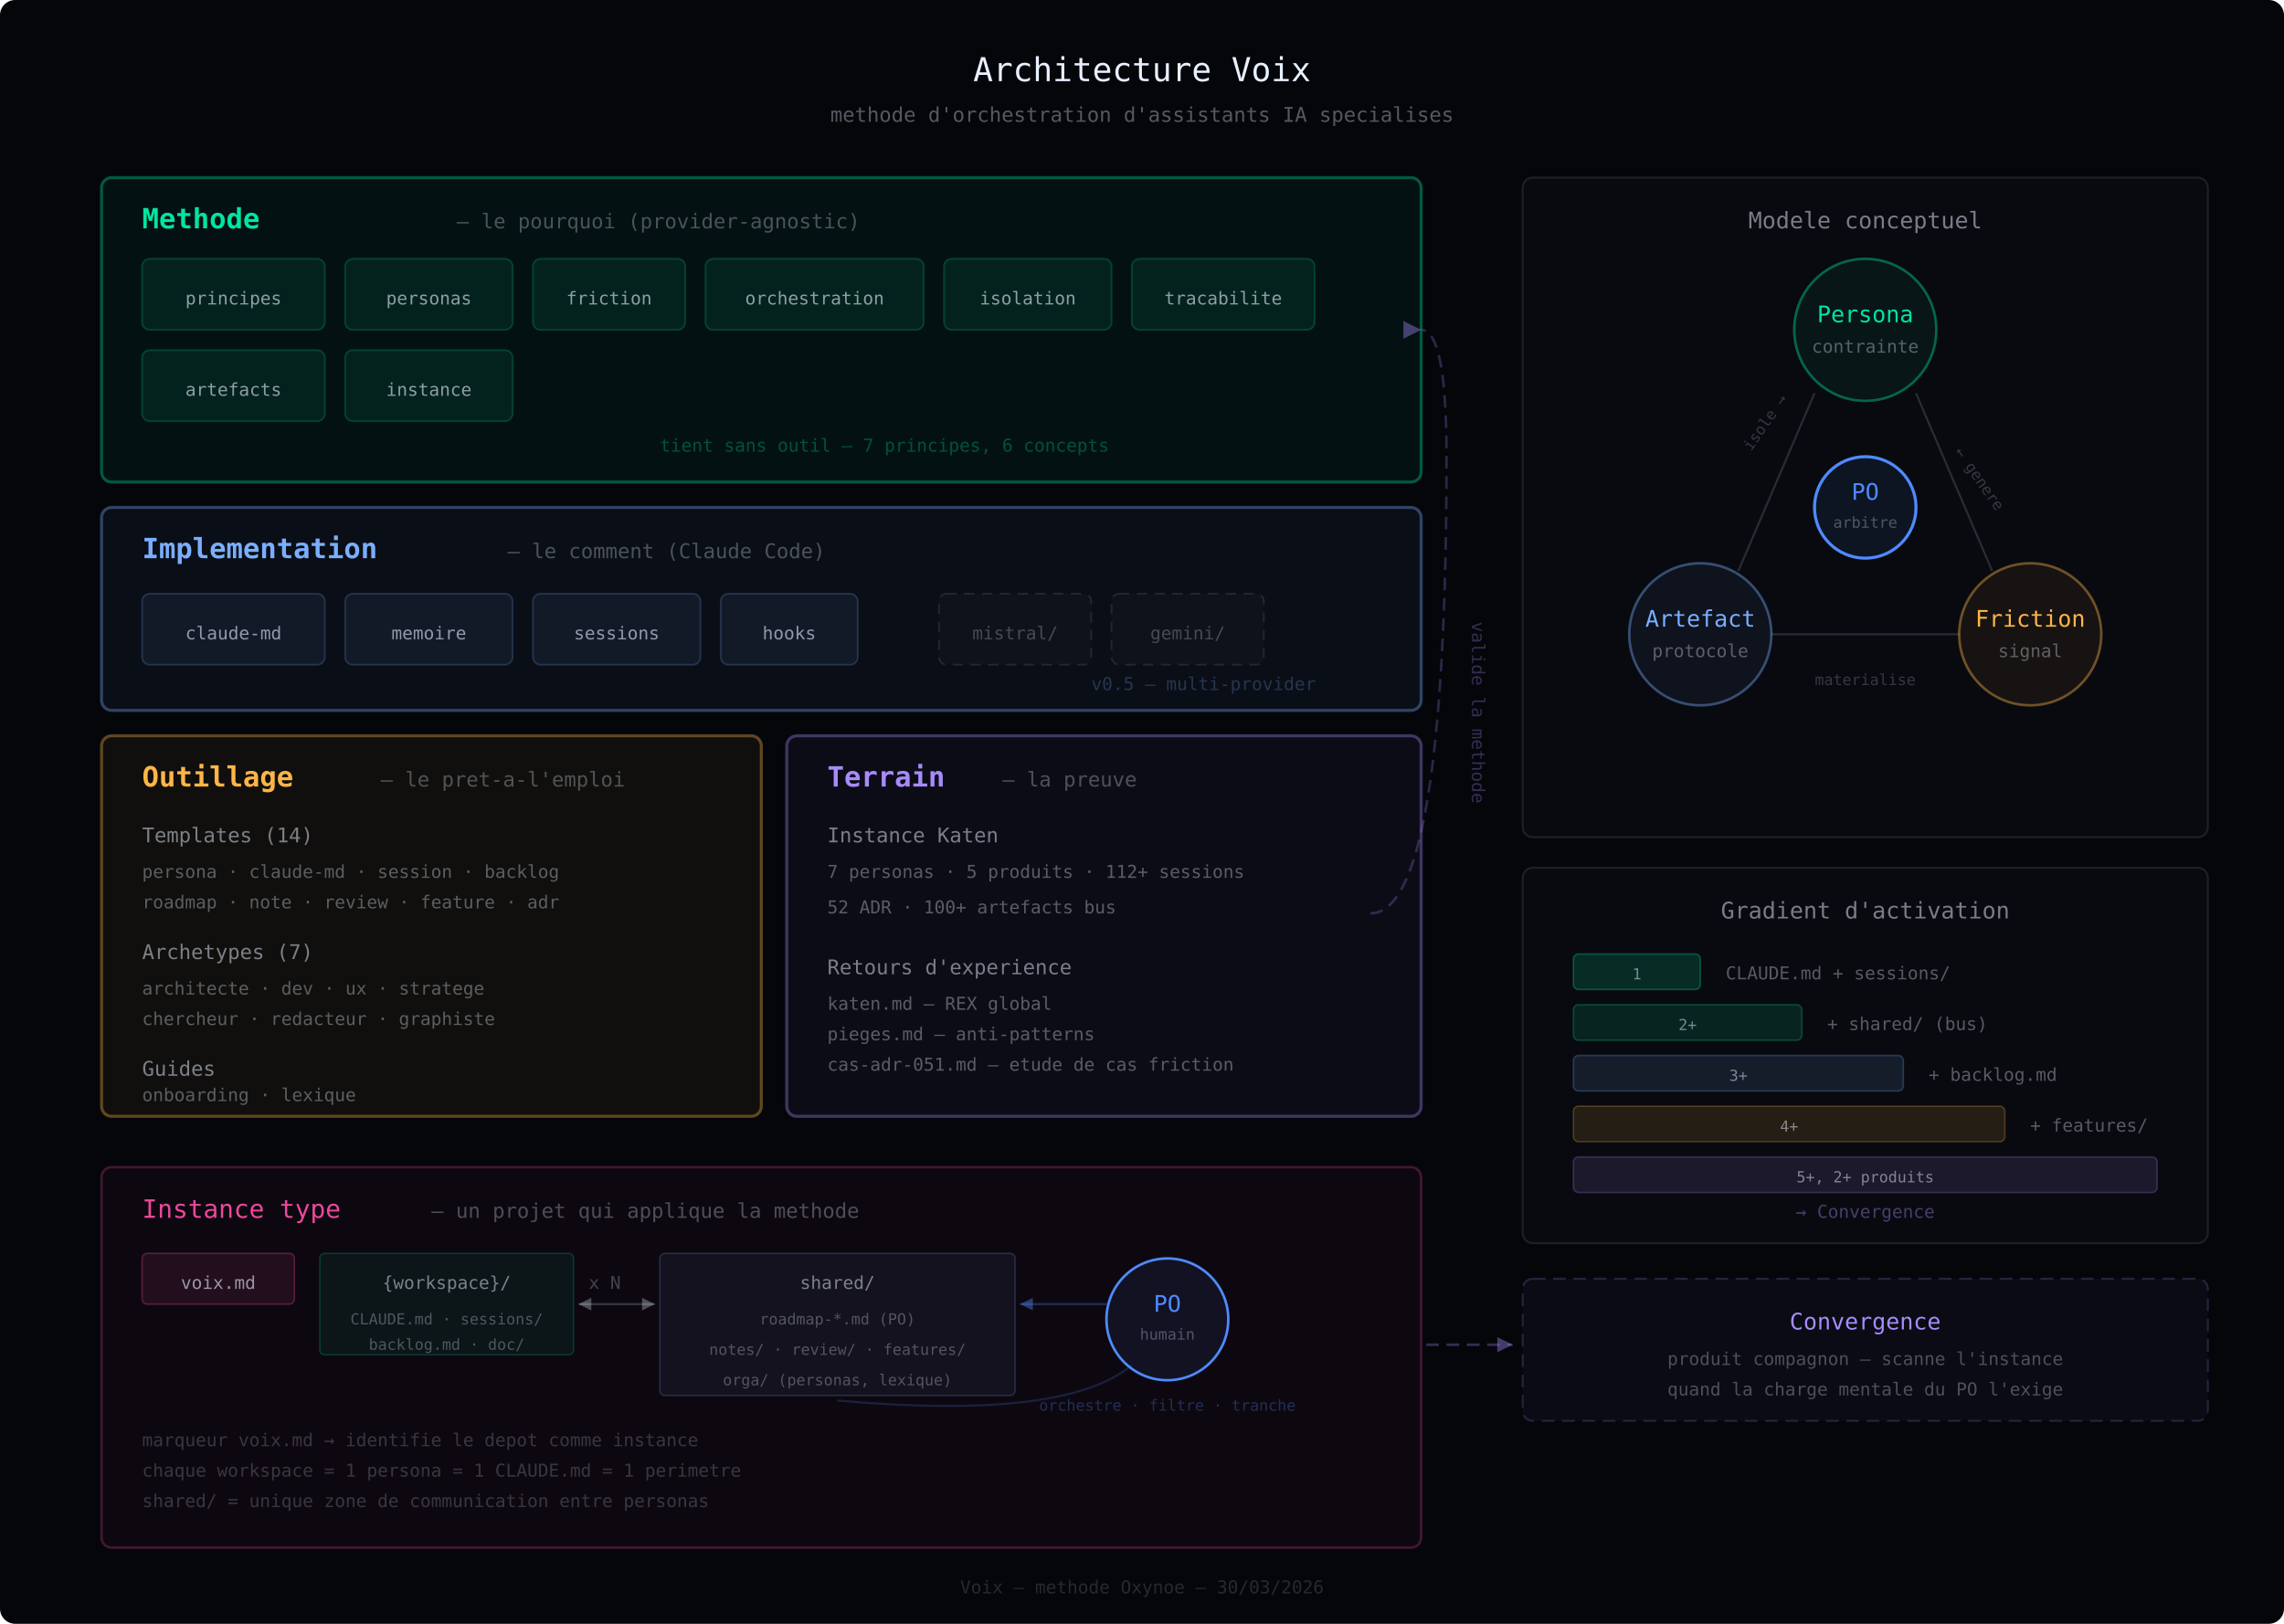
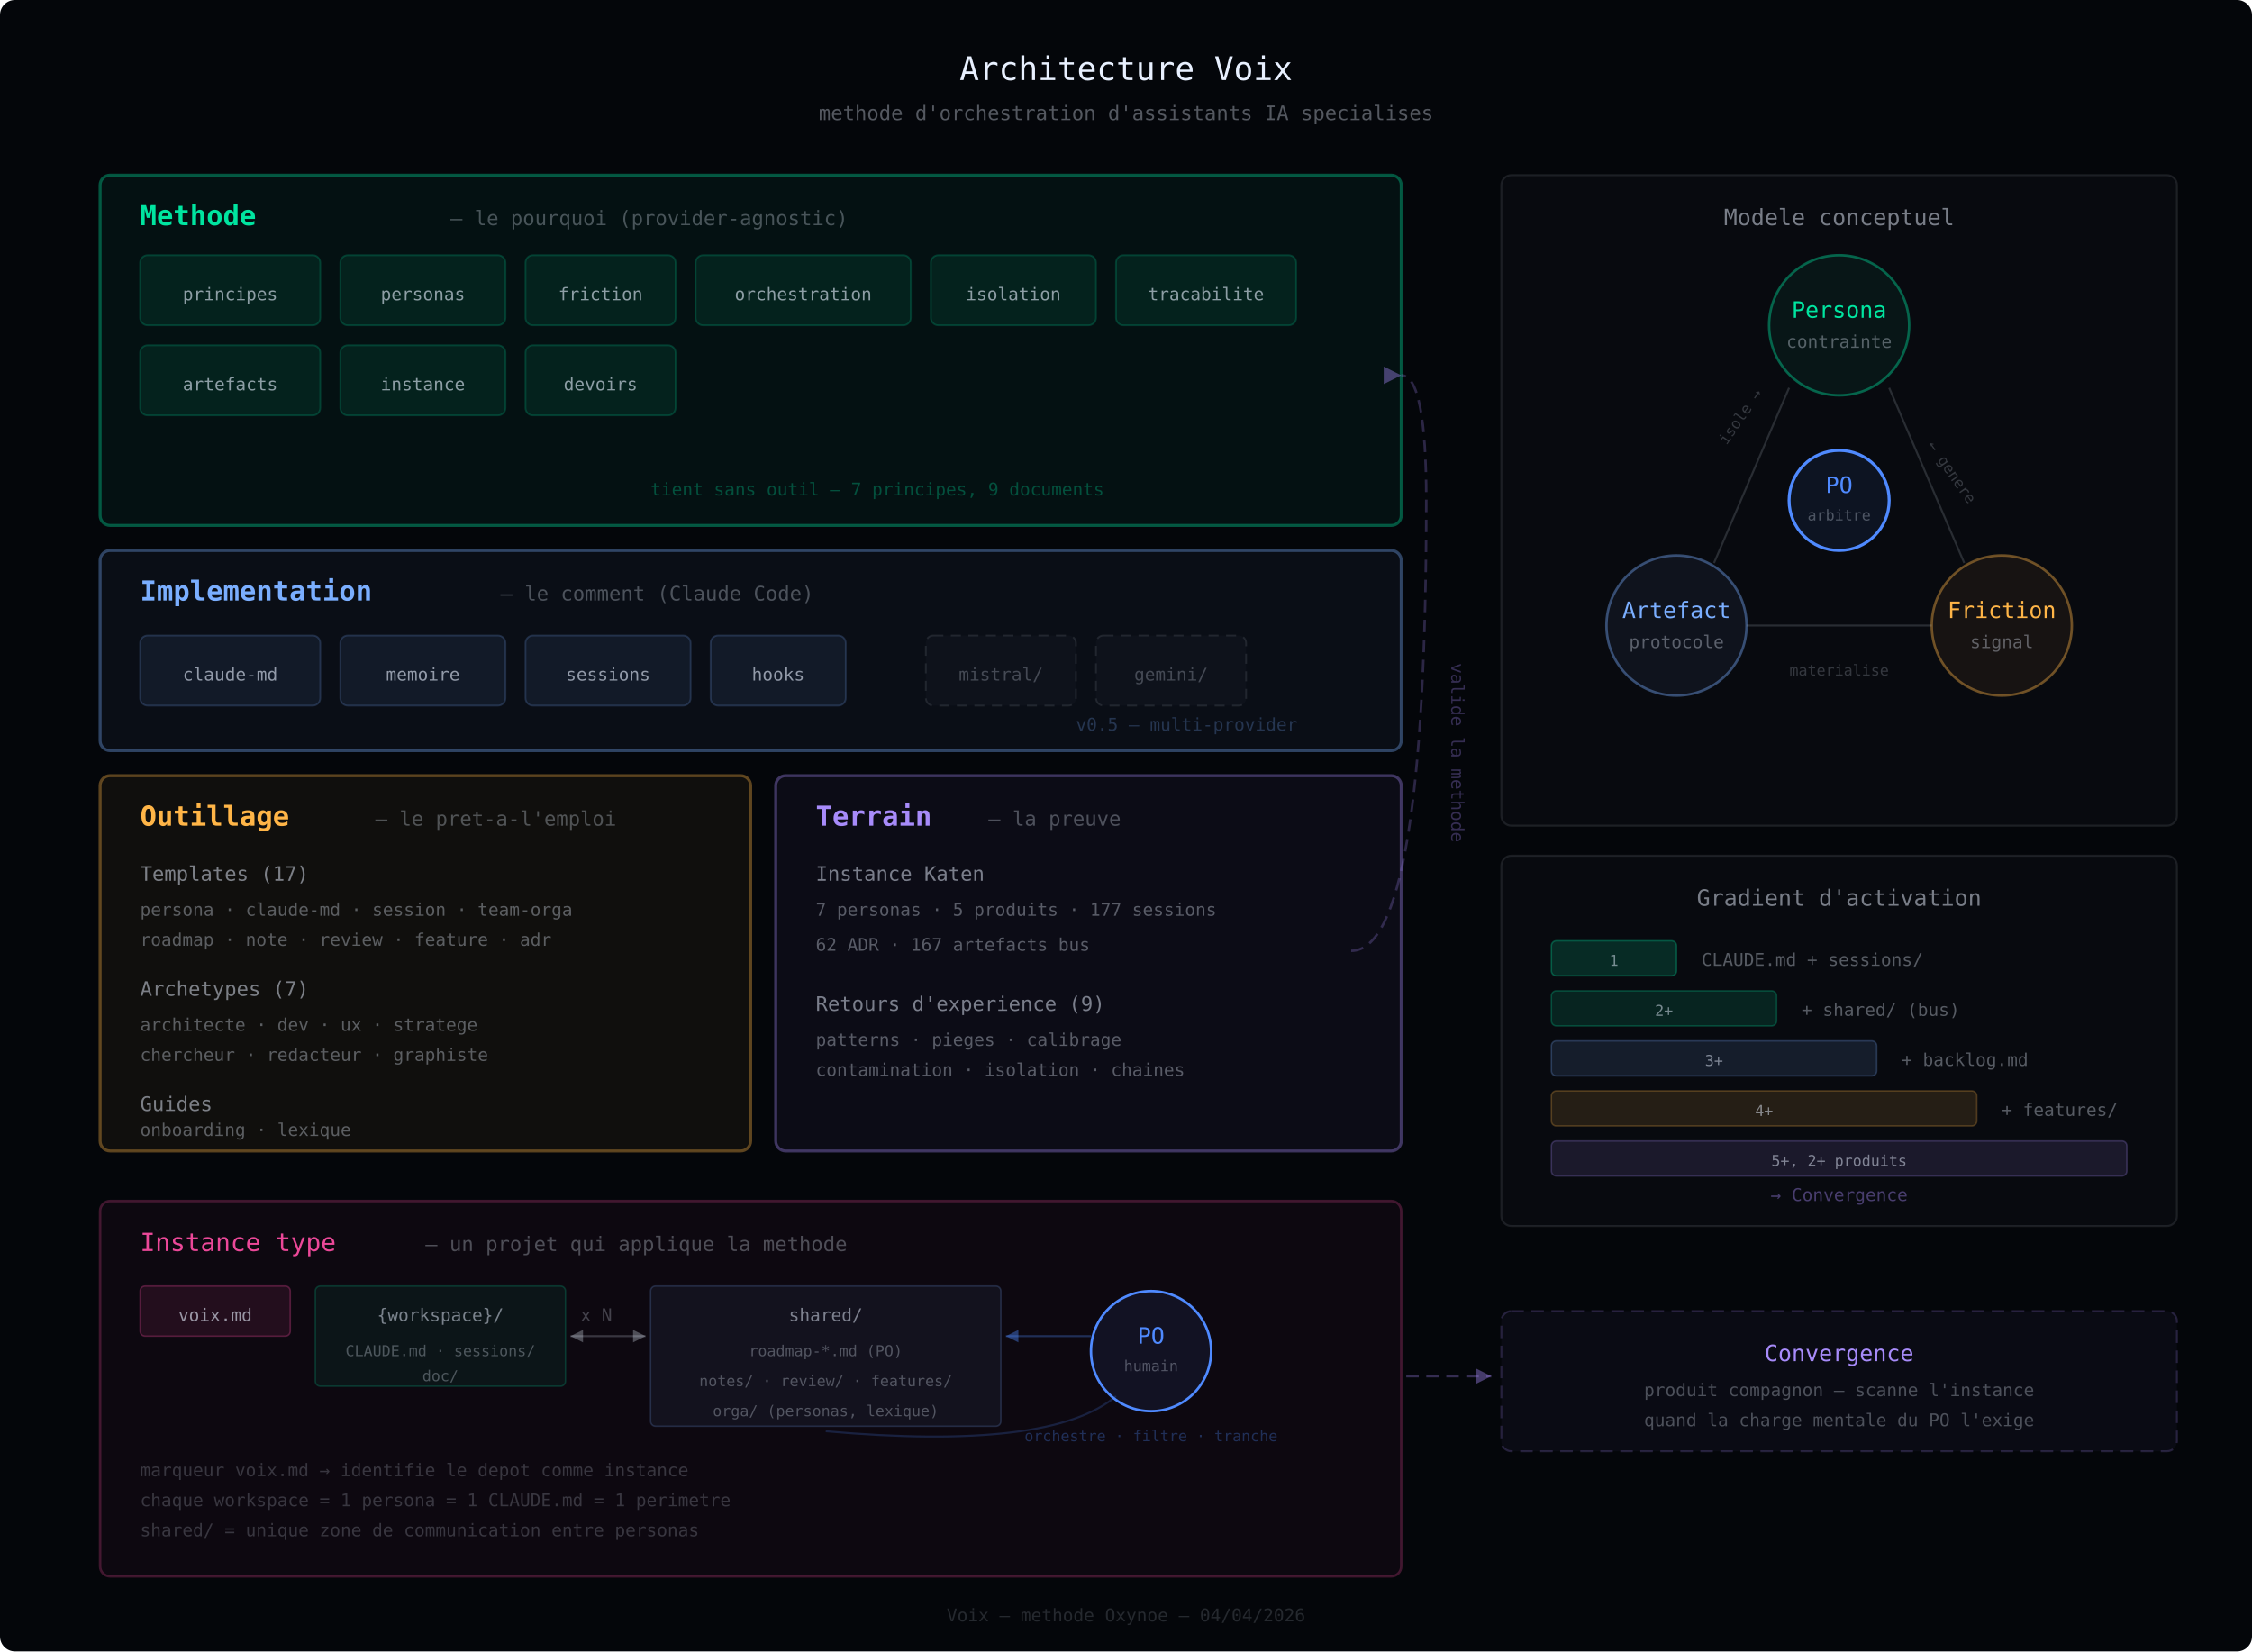
- <svg xmlns="http://www.w3.org/2000/svg" viewBox="0 0 900 640" font-family="IBM Plex Mono,monospace">
-   <rect width="900" height="640" fill="#04060a" rx="6" />
+ <svg xmlns="http://www.w3.org/2000/svg" viewBox="0 0 900 660" font-family="IBM Plex Mono,monospace">
+   <rect width="900" height="660" fill="#04060a" rx="6" />
  <text x="450" y="32" text-anchor="middle" fill="#e8f0ff" font-size="13" font-weight="500">Architecture Voix</text>
  <text x="450" y="48" text-anchor="middle" fill="rgba(232,240,255,0.35)" font-size="8">methode d'orchestration d'assistants IA specialises</text>
-   <rect x="40" y="70" width="520" height="120" rx="4" fill="rgba(0,229,160,0.05)" stroke="rgba(0,229,160,0.35)" stroke-width="1.2" />
+   <rect x="40" y="70" width="520" height="140" rx="4" fill="rgba(0,229,160,0.05)" stroke="rgba(0,229,160,0.35)" stroke-width="1.2" />
  <text x="56" y="90" fill="#00e5a0" font-size="11" font-weight="600">Methode</text>
  <text x="180" y="90" fill="rgba(232,240,255,0.3)" font-size="8">— le pourquoi (provider-agnostic)</text>
  <rect x="56" y="102" width="72" height="28" rx="3" fill="rgba(0,229,160,0.08)" stroke="rgba(0,229,160,0.2)" stroke-width="0.7" />
  <text x="92" y="120" text-anchor="middle" fill="rgba(232,240,255,0.6)" font-size="7">principes</text>
  <rect x="136" y="102" width="66" height="28" rx="3" fill="rgba(0,229,160,0.08)" stroke="rgba(0,229,160,0.2)" stroke-width="0.7" />
  <text x="169" y="120" text-anchor="middle" fill="rgba(232,240,255,0.6)" font-size="7">personas</text>
  <rect x="210" y="102" width="60" height="28" rx="3" fill="rgba(0,229,160,0.08)" stroke="rgba(0,229,160,0.2)" stroke-width="0.7" />
  <text x="240" y="120" text-anchor="middle" fill="rgba(232,240,255,0.6)" font-size="7">friction</text>
  <rect x="278" y="102" width="86" height="28" rx="3" fill="rgba(0,229,160,0.08)" stroke="rgba(0,229,160,0.2)" stroke-width="0.7" />
  <text x="321" y="120" text-anchor="middle" fill="rgba(232,240,255,0.6)" font-size="7">orchestration</text>
  <rect x="372" y="102" width="66" height="28" rx="3" fill="rgba(0,229,160,0.08)" stroke="rgba(0,229,160,0.2)" stroke-width="0.7" />
  <text x="405" y="120" text-anchor="middle" fill="rgba(232,240,255,0.6)" font-size="7">isolation</text>
  <rect x="446" y="102" width="72" height="28" rx="3" fill="rgba(0,229,160,0.08)" stroke="rgba(0,229,160,0.2)" stroke-width="0.7" />
  <text x="482" y="120" text-anchor="middle" fill="rgba(232,240,255,0.6)" font-size="7">tracabilite</text>
  <rect x="56" y="138" width="72" height="28" rx="3" fill="rgba(0,229,160,0.08)" stroke="rgba(0,229,160,0.2)" stroke-width="0.7" />
  <text x="92" y="156" text-anchor="middle" fill="rgba(232,240,255,0.6)" font-size="7">artefacts</text>
  <rect x="136" y="138" width="66" height="28" rx="3" fill="rgba(0,229,160,0.08)" stroke="rgba(0,229,160,0.2)" stroke-width="0.7" />
  <text x="169" y="156" text-anchor="middle" fill="rgba(232,240,255,0.6)" font-size="7">instance</text>
-   <text x="260" y="178" fill="rgba(0,229,160,0.3)" font-size="7">tient sans outil — 7 principes, 6 concepts</text>
-   <rect x="40" y="200" width="520" height="80" rx="4" fill="rgba(122,174,255,0.05)" stroke="rgba(122,174,255,0.35)" stroke-width="1.2" />
-   <text x="56" y="220" fill="#7aaeff" font-size="11" font-weight="600">Implementation</text>
-   <text x="200" y="220" fill="rgba(232,240,255,0.3)" font-size="8">— le comment (Claude Code)</text>
-   <rect x="56" y="234" width="72" height="28" rx="3" fill="rgba(122,174,255,0.08)" stroke="rgba(122,174,255,0.2)" stroke-width="0.7" />
-   <text x="92" y="252" text-anchor="middle" fill="rgba(232,240,255,0.6)" font-size="7">claude-md</text>
-   <rect x="136" y="234" width="66" height="28" rx="3" fill="rgba(122,174,255,0.08)" stroke="rgba(122,174,255,0.2)" stroke-width="0.7" />
-   <text x="169" y="252" text-anchor="middle" fill="rgba(232,240,255,0.6)" font-size="7">memoire</text>
-   <rect x="210" y="234" width="66" height="28" rx="3" fill="rgba(122,174,255,0.08)" stroke="rgba(122,174,255,0.2)" stroke-width="0.7" />
-   <text x="243" y="252" text-anchor="middle" fill="rgba(232,240,255,0.6)" font-size="7">sessions</text>
-   <rect x="284" y="234" width="54" height="28" rx="3" fill="rgba(122,174,255,0.08)" stroke="rgba(122,174,255,0.2)" stroke-width="0.7" />
-   <text x="311" y="252" text-anchor="middle" fill="rgba(232,240,255,0.6)" font-size="7">hooks</text>
-   <rect x="370" y="234" width="60" height="28" rx="3" fill="rgba(232,240,255,0.02)" stroke="rgba(232,240,255,0.1)" stroke-width="0.7" stroke-dasharray="4,3" />
-   <text x="400" y="252" text-anchor="middle" fill="rgba(232,240,255,0.25)" font-size="7">mistral/</text>
-   <rect x="438" y="234" width="60" height="28" rx="3" fill="rgba(232,240,255,0.02)" stroke="rgba(232,240,255,0.1)" stroke-width="0.7" stroke-dasharray="4,3" />
-   <text x="468" y="252" text-anchor="middle" fill="rgba(232,240,255,0.25)" font-size="7">gemini/</text>
-   <text x="430" y="272" fill="rgba(122,174,255,0.25)" font-size="7">v0.5 — multi-provider</text>
-   <rect x="40" y="290" width="260" height="150" rx="4" fill="rgba(255,181,71,0.05)" stroke="rgba(255,181,71,0.35)" stroke-width="1.2" />
-   <text x="56" y="310" fill="#ffb547" font-size="11" font-weight="600">Outillage</text>
-   <text x="150" y="310" fill="rgba(232,240,255,0.3)" font-size="8">— le pret-a-l'emploi</text>
-   <text x="56" y="332" fill="rgba(232,240,255,0.5)" font-size="8">Templates (14)</text>
-   <text x="56" y="346" fill="rgba(232,240,255,0.35)" font-size="7">persona · claude-md · session · backlog</text>
-   <text x="56" y="358" fill="rgba(232,240,255,0.35)" font-size="7">roadmap · note · review · feature · adr</text>
-   <text x="56" y="378" fill="rgba(232,240,255,0.5)" font-size="8">Archetypes (7)</text>
-   <text x="56" y="392" fill="rgba(232,240,255,0.35)" font-size="7">architecte · dev · ux · stratege</text>
-   <text x="56" y="404" fill="rgba(232,240,255,0.35)" font-size="7">chercheur · redacteur · graphiste</text>
-   <text x="56" y="424" fill="rgba(232,240,255,0.5)" font-size="8">Guides</text>
-   <text x="56" y="434" fill="rgba(232,240,255,0.35)" font-size="7">onboarding · lexique</text>
-   <rect x="310" y="290" width="250" height="150" rx="4" fill="rgba(167,139,250,0.05)" stroke="rgba(167,139,250,0.35)" stroke-width="1.2" />
-   <text x="326" y="310" fill="#a78bfa" font-size="11" font-weight="600">Terrain</text>
-   <text x="395" y="310" fill="rgba(232,240,255,0.3)" font-size="8">— la preuve</text>
-   <text x="326" y="332" fill="rgba(232,240,255,0.5)" font-size="8">Instance Katen</text>
-   <text x="326" y="346" fill="rgba(232,240,255,0.35)" font-size="7">7 personas · 5 produits · 112+ sessions</text>
-   <text x="326" y="360" fill="rgba(232,240,255,0.35)" font-size="7">52 ADR · 100+ artefacts bus</text>
-   <text x="326" y="384" fill="rgba(232,240,255,0.5)" font-size="8">Retours d'experience</text>
-   <text x="326" y="398" fill="rgba(232,240,255,0.35)" font-size="7">katen.md — REX global</text>
-   <text x="326" y="410" fill="rgba(232,240,255,0.35)" font-size="7">pieges.md — anti-patterns</text>
-   <text x="326" y="422" fill="rgba(232,240,255,0.35)" font-size="7">cas-adr-051.md — etude de cas friction</text>
-   <path d="M 540,360 Q 570,360 570,180 Q 570,130 560,130" fill="none" stroke="rgba(167,139,250,0.25)" stroke-width="1" stroke-dasharray="5,3" />
-   <path d="M7,-3.5 L0,0 L7,3.5Z" fill="rgba(167,139,250,0.4)" transform="translate(560,130) rotate(180)" />
-   <text x="580" y="245" fill="rgba(167,139,250,0.3)" font-size="7" transform="rotate(90,580,245)">valide la methode</text>
+   <rect x="210" y="138" width="60" height="28" rx="3" fill="rgba(0,229,160,0.08)" stroke="rgba(0,229,160,0.2)" stroke-width="0.7" />
+   <text x="240" y="156" text-anchor="middle" fill="rgba(232,240,255,0.6)" font-size="7">devoirs</text>
+   <text x="260" y="198" fill="rgba(0,229,160,0.3)" font-size="7">tient sans outil — 7 principes, 9 documents</text>
+   <rect x="40" y="220" width="520" height="80" rx="4" fill="rgba(122,174,255,0.05)" stroke="rgba(122,174,255,0.35)" stroke-width="1.2" />
+   <text x="56" y="240" fill="#7aaeff" font-size="11" font-weight="600">Implementation</text>
+   <text x="200" y="240" fill="rgba(232,240,255,0.3)" font-size="8">— le comment (Claude Code)</text>
+   <rect x="56" y="254" width="72" height="28" rx="3" fill="rgba(122,174,255,0.08)" stroke="rgba(122,174,255,0.2)" stroke-width="0.7" />
+   <text x="92" y="272" text-anchor="middle" fill="rgba(232,240,255,0.6)" font-size="7">claude-md</text>
+   <rect x="136" y="254" width="66" height="28" rx="3" fill="rgba(122,174,255,0.08)" stroke="rgba(122,174,255,0.2)" stroke-width="0.7" />
+   <text x="169" y="272" text-anchor="middle" fill="rgba(232,240,255,0.6)" font-size="7">memoire</text>
+   <rect x="210" y="254" width="66" height="28" rx="3" fill="rgba(122,174,255,0.08)" stroke="rgba(122,174,255,0.2)" stroke-width="0.7" />
+   <text x="243" y="272" text-anchor="middle" fill="rgba(232,240,255,0.6)" font-size="7">sessions</text>
+   <rect x="284" y="254" width="54" height="28" rx="3" fill="rgba(122,174,255,0.08)" stroke="rgba(122,174,255,0.2)" stroke-width="0.7" />
+   <text x="311" y="272" text-anchor="middle" fill="rgba(232,240,255,0.6)" font-size="7">hooks</text>
+   <rect x="370" y="254" width="60" height="28" rx="3" fill="rgba(232,240,255,0.02)" stroke="rgba(232,240,255,0.1)" stroke-width="0.7" stroke-dasharray="4,3" />
+   <text x="400" y="272" text-anchor="middle" fill="rgba(232,240,255,0.25)" font-size="7">mistral/</text>
+   <rect x="438" y="254" width="60" height="28" rx="3" fill="rgba(232,240,255,0.02)" stroke="rgba(232,240,255,0.1)" stroke-width="0.7" stroke-dasharray="4,3" />
+   <text x="468" y="272" text-anchor="middle" fill="rgba(232,240,255,0.25)" font-size="7">gemini/</text>
+   <text x="430" y="292" fill="rgba(122,174,255,0.25)" font-size="7">v0.5 — multi-provider</text>
+   <rect x="40" y="310" width="260" height="150" rx="4" fill="rgba(255,181,71,0.05)" stroke="rgba(255,181,71,0.35)" stroke-width="1.2" />
+   <text x="56" y="330" fill="#ffb547" font-size="11" font-weight="600">Outillage</text>
+   <text x="150" y="330" fill="rgba(232,240,255,0.3)" font-size="8">— le pret-a-l'emploi</text>
+   <text x="56" y="352" fill="rgba(232,240,255,0.5)" font-size="8">Templates (17)</text>
+   <text x="56" y="366" fill="rgba(232,240,255,0.35)" font-size="7">persona · claude-md · session · team-orga</text>
+   <text x="56" y="378" fill="rgba(232,240,255,0.35)" font-size="7">roadmap · note · review · feature · adr</text>
+   <text x="56" y="398" fill="rgba(232,240,255,0.5)" font-size="8">Archetypes (7)</text>
+   <text x="56" y="412" fill="rgba(232,240,255,0.35)" font-size="7">architecte · dev · ux · stratege</text>
+   <text x="56" y="424" fill="rgba(232,240,255,0.35)" font-size="7">chercheur · redacteur · graphiste</text>
+   <text x="56" y="444" fill="rgba(232,240,255,0.5)" font-size="8">Guides</text>
+   <text x="56" y="454" fill="rgba(232,240,255,0.35)" font-size="7">onboarding · lexique</text>
+   <rect x="310" y="310" width="250" height="150" rx="4" fill="rgba(167,139,250,0.05)" stroke="rgba(167,139,250,0.35)" stroke-width="1.2" />
+   <text x="326" y="330" fill="#a78bfa" font-size="11" font-weight="600">Terrain</text>
+   <text x="395" y="330" fill="rgba(232,240,255,0.3)" font-size="8">— la preuve</text>
+   <text x="326" y="352" fill="rgba(232,240,255,0.5)" font-size="8">Instance Katen</text>
+   <text x="326" y="366" fill="rgba(232,240,255,0.35)" font-size="7">7 personas · 5 produits · 177 sessions</text>
+   <text x="326" y="380" fill="rgba(232,240,255,0.35)" font-size="7">62 ADR · 167 artefacts bus</text>
+   <text x="326" y="404" fill="rgba(232,240,255,0.5)" font-size="8">Retours d'experience (9)</text>
+   <text x="326" y="418" fill="rgba(232,240,255,0.35)" font-size="7">patterns · pieges · calibrage</text>
+   <text x="326" y="430" fill="rgba(232,240,255,0.35)" font-size="7">contamination · isolation · chaines</text>
+   <path d="M 540,380 Q 570,380 570,200 Q 570,150 560,150" fill="none" stroke="rgba(167,139,250,0.25)" stroke-width="1" stroke-dasharray="5,3" />
+   <path d="M7,-3.5 L0,0 L7,3.5Z" fill="rgba(167,139,250,0.4)" transform="translate(560,150) rotate(180)" />
+   <text x="580" y="265" fill="rgba(167,139,250,0.3)" font-size="7" transform="rotate(90,580,265)">valide la methode</text>
  <rect x="600" y="70" width="270" height="260" rx="4" fill="rgba(232,240,255,0.02)" stroke="rgba(232,240,255,0.1)" stroke-width="0.8" />
  <text x="735" y="90" text-anchor="middle" fill="rgba(232,240,255,0.5)" font-size="9" font-weight="500">Modele conceptuel</text>
  <circle cx="735" cy="130" r="28" fill="rgba(0,229,160,0.06)" stroke="rgba(0,229,160,0.4)" stroke-width="1" />
  <text x="735" y="127" text-anchor="middle" fill="#00e5a0" font-size="9" font-weight="500">Persona</text>
  <text x="735" y="139" text-anchor="middle" fill="rgba(232,240,255,0.35)" font-size="7">contrainte</text>
  <circle cx="670" cy="250" r="28" fill="rgba(122,174,255,0.06)" stroke="rgba(122,174,255,0.4)" stroke-width="1" />
  <text x="670" y="247" text-anchor="middle" fill="#7aaeff" font-size="9" font-weight="500">Artefact</text>
  <text x="670" y="259" text-anchor="middle" fill="rgba(232,240,255,0.35)" font-size="7">protocole</text>
  <circle cx="800" cy="250" r="28" fill="rgba(255,181,71,0.06)" stroke="rgba(255,181,71,0.4)" stroke-width="1" />
  <text x="800" y="247" text-anchor="middle" fill="#ffb547" font-size="9" font-weight="500">Friction</text>
  <text x="800" y="259" text-anchor="middle" fill="rgba(232,240,255,0.35)" font-size="7">signal</text>
  <line x1="715" y1="155" x2="685" y2="225" stroke="rgba(232,240,255,0.15)" stroke-width="0.8" />
  <line x1="755" y1="155" x2="785" y2="225" stroke="rgba(232,240,255,0.15)" stroke-width="0.8" />
  <line x1="698" y1="250" x2="772" y2="250" stroke="rgba(232,240,255,0.15)" stroke-width="0.8" />
  <circle cx="735" cy="200" r="20" fill="rgba(79,138,255,0.08)" stroke="#4f8aff" stroke-width="1.2" />
  <text x="735" y="197" text-anchor="middle" fill="#4f8aff" font-size="9" font-weight="500">PO</text>
  <text x="735" y="208" text-anchor="middle" fill="rgba(232,240,255,0.3)" font-size="6">arbitre</text>
  <text x="690" y="178" fill="rgba(232,240,255,0.2)" font-size="6" transform="rotate(-55,690,178)">isole →</text>
  <text x="770" y="178" fill="rgba(232,240,255,0.2)" font-size="6" transform="rotate(55,770,178)">← genere</text>
  <text x="735" y="270" text-anchor="middle" fill="rgba(232,240,255,0.2)" font-size="6">materialise</text>
  <rect x="600" y="342" width="270" height="148" rx="4" fill="rgba(232,240,255,0.02)" stroke="rgba(232,240,255,0.1)" stroke-width="0.8" />
  <text x="735" y="362" text-anchor="middle" fill="rgba(232,240,255,0.5)" font-size="9" font-weight="500">Gradient d'activation</text>
  <rect x="620" y="376" width="50" height="14" rx="2" fill="rgba(0,229,160,0.15)" stroke="rgba(0,229,160,0.3)" stroke-width="0.6" />
  <text x="645" y="386" text-anchor="middle" fill="rgba(232,240,255,0.5)" font-size="6">1</text>
  <text x="680" y="386" fill="rgba(232,240,255,0.35)" font-size="7">CLAUDE.md + sessions/</text>
  <rect x="620" y="396" width="90" height="14" rx="2" fill="rgba(0,229,160,0.12)" stroke="rgba(0,229,160,0.25)" stroke-width="0.6" />
  <text x="665" y="406" text-anchor="middle" fill="rgba(232,240,255,0.5)" font-size="6">2+</text>
  <text x="720" y="406" fill="rgba(232,240,255,0.35)" font-size="7">+ shared/ (bus)</text>
  <rect x="620" y="416" width="130" height="14" rx="2" fill="rgba(122,174,255,0.12)" stroke="rgba(122,174,255,0.25)" stroke-width="0.6" />
  <text x="685" y="426" text-anchor="middle" fill="rgba(232,240,255,0.5)" font-size="6">3+</text>
  <text x="760" y="426" fill="rgba(232,240,255,0.35)" font-size="7">+ backlog.md</text>
  <rect x="620" y="436" width="170" height="14" rx="2" fill="rgba(255,181,71,0.12)" stroke="rgba(255,181,71,0.25)" stroke-width="0.6" />
  <text x="705" y="446" text-anchor="middle" fill="rgba(232,240,255,0.5)" font-size="6">4+</text>
  <text x="800" y="446" fill="rgba(232,240,255,0.35)" font-size="7">+ features/</text>
  <rect x="620" y="456" width="230" height="14" rx="2" fill="rgba(167,139,250,0.12)" stroke="rgba(167,139,250,0.25)" stroke-width="0.6" />
  <text x="735" y="466" text-anchor="middle" fill="rgba(232,240,255,0.5)" font-size="6">5+, 2+ produits</text>
  <text x="735" y="480" text-anchor="middle" fill="rgba(167,139,250,0.4)" font-size="7">→ Convergence</text>
-   <rect x="40" y="460" width="520" height="150" rx="4" fill="rgba(236,72,153,0.04)" stroke="rgba(236,72,153,0.25)" stroke-width="1" />
-   <text x="56" y="480" fill="#ec4899" font-size="10" font-weight="500">Instance type</text>
-   <text x="170" y="480" fill="rgba(232,240,255,0.3)" font-size="8">— un projet qui applique la methode</text>
-   <rect x="56" y="494" width="60" height="20" rx="2" fill="rgba(236,72,153,0.1)" stroke="rgba(236,72,153,0.3)" stroke-width="0.6" />
-   <text x="86" y="508" text-anchor="middle" fill="rgba(232,240,255,0.6)" font-size="7">voix.md</text>
-   <rect x="126" y="494" width="100" height="40" rx="2" fill="rgba(0,229,160,0.06)" stroke="rgba(0,229,160,0.2)" stroke-width="0.6" />
-   <text x="176" y="508" text-anchor="middle" fill="rgba(232,240,255,0.5)" font-size="7">{workspace}/</text>
-   <text x="176" y="522" text-anchor="middle" fill="rgba(232,240,255,0.3)" font-size="6">CLAUDE.md · sessions/</text>
-   <text x="176" y="532" text-anchor="middle" fill="rgba(232,240,255,0.3)" font-size="6">backlog.md · doc/</text>
-   <text x="232" y="508" fill="rgba(232,240,255,0.25)" font-size="7">x N</text>
-   <rect x="260" y="494" width="140" height="56" rx="2" fill="rgba(122,174,255,0.06)" stroke="rgba(122,174,255,0.2)" stroke-width="0.6" />
-   <text x="330" y="508" text-anchor="middle" fill="rgba(232,240,255,0.5)" font-size="7">shared/</text>
-   <text x="330" y="522" text-anchor="middle" fill="rgba(232,240,255,0.3)" font-size="6">roadmap-*.md (PO)</text>
-   <text x="330" y="534" text-anchor="middle" fill="rgba(232,240,255,0.3)" font-size="6">notes/ · review/ · features/</text>
-   <text x="330" y="546" text-anchor="middle" fill="rgba(232,240,255,0.3)" font-size="6">orga/ (personas, lexique)</text>
-   <line x1="228" y1="514" x2="258" y2="514" stroke="rgba(232,240,255,0.2)" stroke-width="0.8" />
-   <path d="M-5,-2.5 L0,0 L-5,2.5Z" fill="rgba(232,240,255,0.3)" transform="translate(258,514)" />
-   <path d="M5,-2.5 L0,0 L5,2.5Z" fill="rgba(232,240,255,0.3)" transform="translate(228,514)" />
-   <circle cx="460" cy="520" r="24" fill="rgba(79,138,255,0.08)" stroke="#4f8aff" stroke-width="1" />
-   <text x="460" y="517" text-anchor="middle" fill="#4f8aff" font-size="9" font-weight="500">PO</text>
-   <text x="460" y="528" text-anchor="middle" fill="rgba(232,240,255,0.3)" font-size="6">humain</text>
-   <line x1="436" y1="514" x2="402" y2="514" stroke="rgba(79,138,255,0.3)" stroke-width="0.8" />
-   <path d="M5,-2.5 L0,0 L5,2.5Z" fill="rgba(79,138,255,0.4)" transform="translate(402,514)" />
-   <path d="M 446,538 Q 420,560 330,552" fill="none" stroke="rgba(79,138,255,0.2)" stroke-width="0.8" />
-   <text x="460" y="556" text-anchor="middle" fill="rgba(79,138,255,0.3)" font-size="6">orchestre · filtre · tranche</text>
-   <text x="56" y="570" fill="rgba(232,240,255,0.2)" font-size="7">marqueur voix.md → identifie le depot comme instance</text>
-   <text x="56" y="582" fill="rgba(232,240,255,0.2)" font-size="7">chaque workspace = 1 persona = 1 CLAUDE.md = 1 perimetre</text>
-   <text x="56" y="594" fill="rgba(232,240,255,0.2)" font-size="7">shared/ = unique zone de communication entre personas</text>
-   <rect x="600" y="504" width="270" height="56" rx="4" fill="rgba(167,139,250,0.04)" stroke="rgba(167,139,250,0.2)" stroke-width="0.8" stroke-dasharray="5,3" />
-   <text x="735" y="524" text-anchor="middle" fill="#a78bfa" font-size="9" font-weight="500">Convergence</text>
-   <text x="735" y="538" text-anchor="middle" fill="rgba(232,240,255,0.3)" font-size="7">produit compagnon — scanne l'instance</text>
-   <text x="735" y="550" text-anchor="middle" fill="rgba(232,240,255,0.3)" font-size="7">quand la charge mentale du PO l'exige</text>
-   <line x1="562" y1="530" x2="596" y2="530" stroke="rgba(167,139,250,0.3)" stroke-width="1" stroke-dasharray="5,3" />
-   <path d="M-6,-3 L0,0 L-6,3Z" fill="rgba(167,139,250,0.4)" transform="translate(596,530)" />
-   <text x="450" y="628" text-anchor="middle" fill="rgba(232,240,255,0.15)" font-size="7">Voix — methode Oxynoe — 30/03/2026</text>
+   <rect x="40" y="480" width="520" height="150" rx="4" fill="rgba(236,72,153,0.04)" stroke="rgba(236,72,153,0.25)" stroke-width="1" />
+   <text x="56" y="500" fill="#ec4899" font-size="10" font-weight="500">Instance type</text>
+   <text x="170" y="500" fill="rgba(232,240,255,0.3)" font-size="8">— un projet qui applique la methode</text>
+   <rect x="56" y="514" width="60" height="20" rx="2" fill="rgba(236,72,153,0.1)" stroke="rgba(236,72,153,0.3)" stroke-width="0.6" />
+   <text x="86" y="528" text-anchor="middle" fill="rgba(232,240,255,0.6)" font-size="7">voix.md</text>
+   <rect x="126" y="514" width="100" height="40" rx="2" fill="rgba(0,229,160,0.06)" stroke="rgba(0,229,160,0.2)" stroke-width="0.6" />
+   <text x="176" y="528" text-anchor="middle" fill="rgba(232,240,255,0.5)" font-size="7">{workspace}/</text>
+   <text x="176" y="542" text-anchor="middle" fill="rgba(232,240,255,0.3)" font-size="6">CLAUDE.md · sessions/</text>
+   <text x="176" y="552" text-anchor="middle" fill="rgba(232,240,255,0.3)" font-size="6">doc/</text>
+   <text x="232" y="528" fill="rgba(232,240,255,0.25)" font-size="7">x N</text>
+   <rect x="260" y="514" width="140" height="56" rx="2" fill="rgba(122,174,255,0.06)" stroke="rgba(122,174,255,0.2)" stroke-width="0.6" />
+   <text x="330" y="528" text-anchor="middle" fill="rgba(232,240,255,0.5)" font-size="7">shared/</text>
+   <text x="330" y="542" text-anchor="middle" fill="rgba(232,240,255,0.3)" font-size="6">roadmap-*.md (PO)</text>
+   <text x="330" y="554" text-anchor="middle" fill="rgba(232,240,255,0.3)" font-size="6">notes/ · review/ · features/</text>
+   <text x="330" y="566" text-anchor="middle" fill="rgba(232,240,255,0.3)" font-size="6">orga/ (personas, lexique)</text>
+   <line x1="228" y1="534" x2="258" y2="534" stroke="rgba(232,240,255,0.2)" stroke-width="0.8" />
+   <path d="M-5,-2.5 L0,0 L-5,2.5Z" fill="rgba(232,240,255,0.3)" transform="translate(258,534)" />
+   <path d="M5,-2.5 L0,0 L5,2.5Z" fill="rgba(232,240,255,0.3)" transform="translate(228,534)" />
+   <circle cx="460" cy="540" r="24" fill="rgba(79,138,255,0.08)" stroke="#4f8aff" stroke-width="1" />
+   <text x="460" y="537" text-anchor="middle" fill="#4f8aff" font-size="9" font-weight="500">PO</text>
+   <text x="460" y="548" text-anchor="middle" fill="rgba(232,240,255,0.3)" font-size="6">humain</text>
+   <line x1="436" y1="534" x2="402" y2="534" stroke="rgba(79,138,255,0.3)" stroke-width="0.8" />
+   <path d="M5,-2.5 L0,0 L5,2.5Z" fill="rgba(79,138,255,0.4)" transform="translate(402,534)" />
+   <path d="M 446,558 Q 420,580 330,572" fill="none" stroke="rgba(79,138,255,0.2)" stroke-width="0.8" />
+   <text x="460" y="576" text-anchor="middle" fill="rgba(79,138,255,0.3)" font-size="6">orchestre · filtre · tranche</text>
+   <text x="56" y="590" fill="rgba(232,240,255,0.2)" font-size="7">marqueur voix.md → identifie le depot comme instance</text>
+   <text x="56" y="602" fill="rgba(232,240,255,0.2)" font-size="7">chaque workspace = 1 persona = 1 CLAUDE.md = 1 perimetre</text>
+   <text x="56" y="614" fill="rgba(232,240,255,0.2)" font-size="7">shared/ = unique zone de communication entre personas</text>
+   <rect x="600" y="524" width="270" height="56" rx="4" fill="rgba(167,139,250,0.04)" stroke="rgba(167,139,250,0.2)" stroke-width="0.8" stroke-dasharray="5,3" />
+   <text x="735" y="544" text-anchor="middle" fill="#a78bfa" font-size="9" font-weight="500">Convergence</text>
+   <text x="735" y="558" text-anchor="middle" fill="rgba(232,240,255,0.3)" font-size="7">produit compagnon — scanne l'instance</text>
+   <text x="735" y="570" text-anchor="middle" fill="rgba(232,240,255,0.3)" font-size="7">quand la charge mentale du PO l'exige</text>
+   <line x1="562" y1="550" x2="596" y2="550" stroke="rgba(167,139,250,0.3)" stroke-width="1" stroke-dasharray="5,3" />
+   <path d="M-6,-3 L0,0 L-6,3Z" fill="rgba(167,139,250,0.4)" transform="translate(596,550)" />
+   <text x="450" y="648" text-anchor="middle" fill="rgba(232,240,255,0.15)" font-size="7">Voix — methode Oxynoe — 04/04/2026</text>
</svg>
